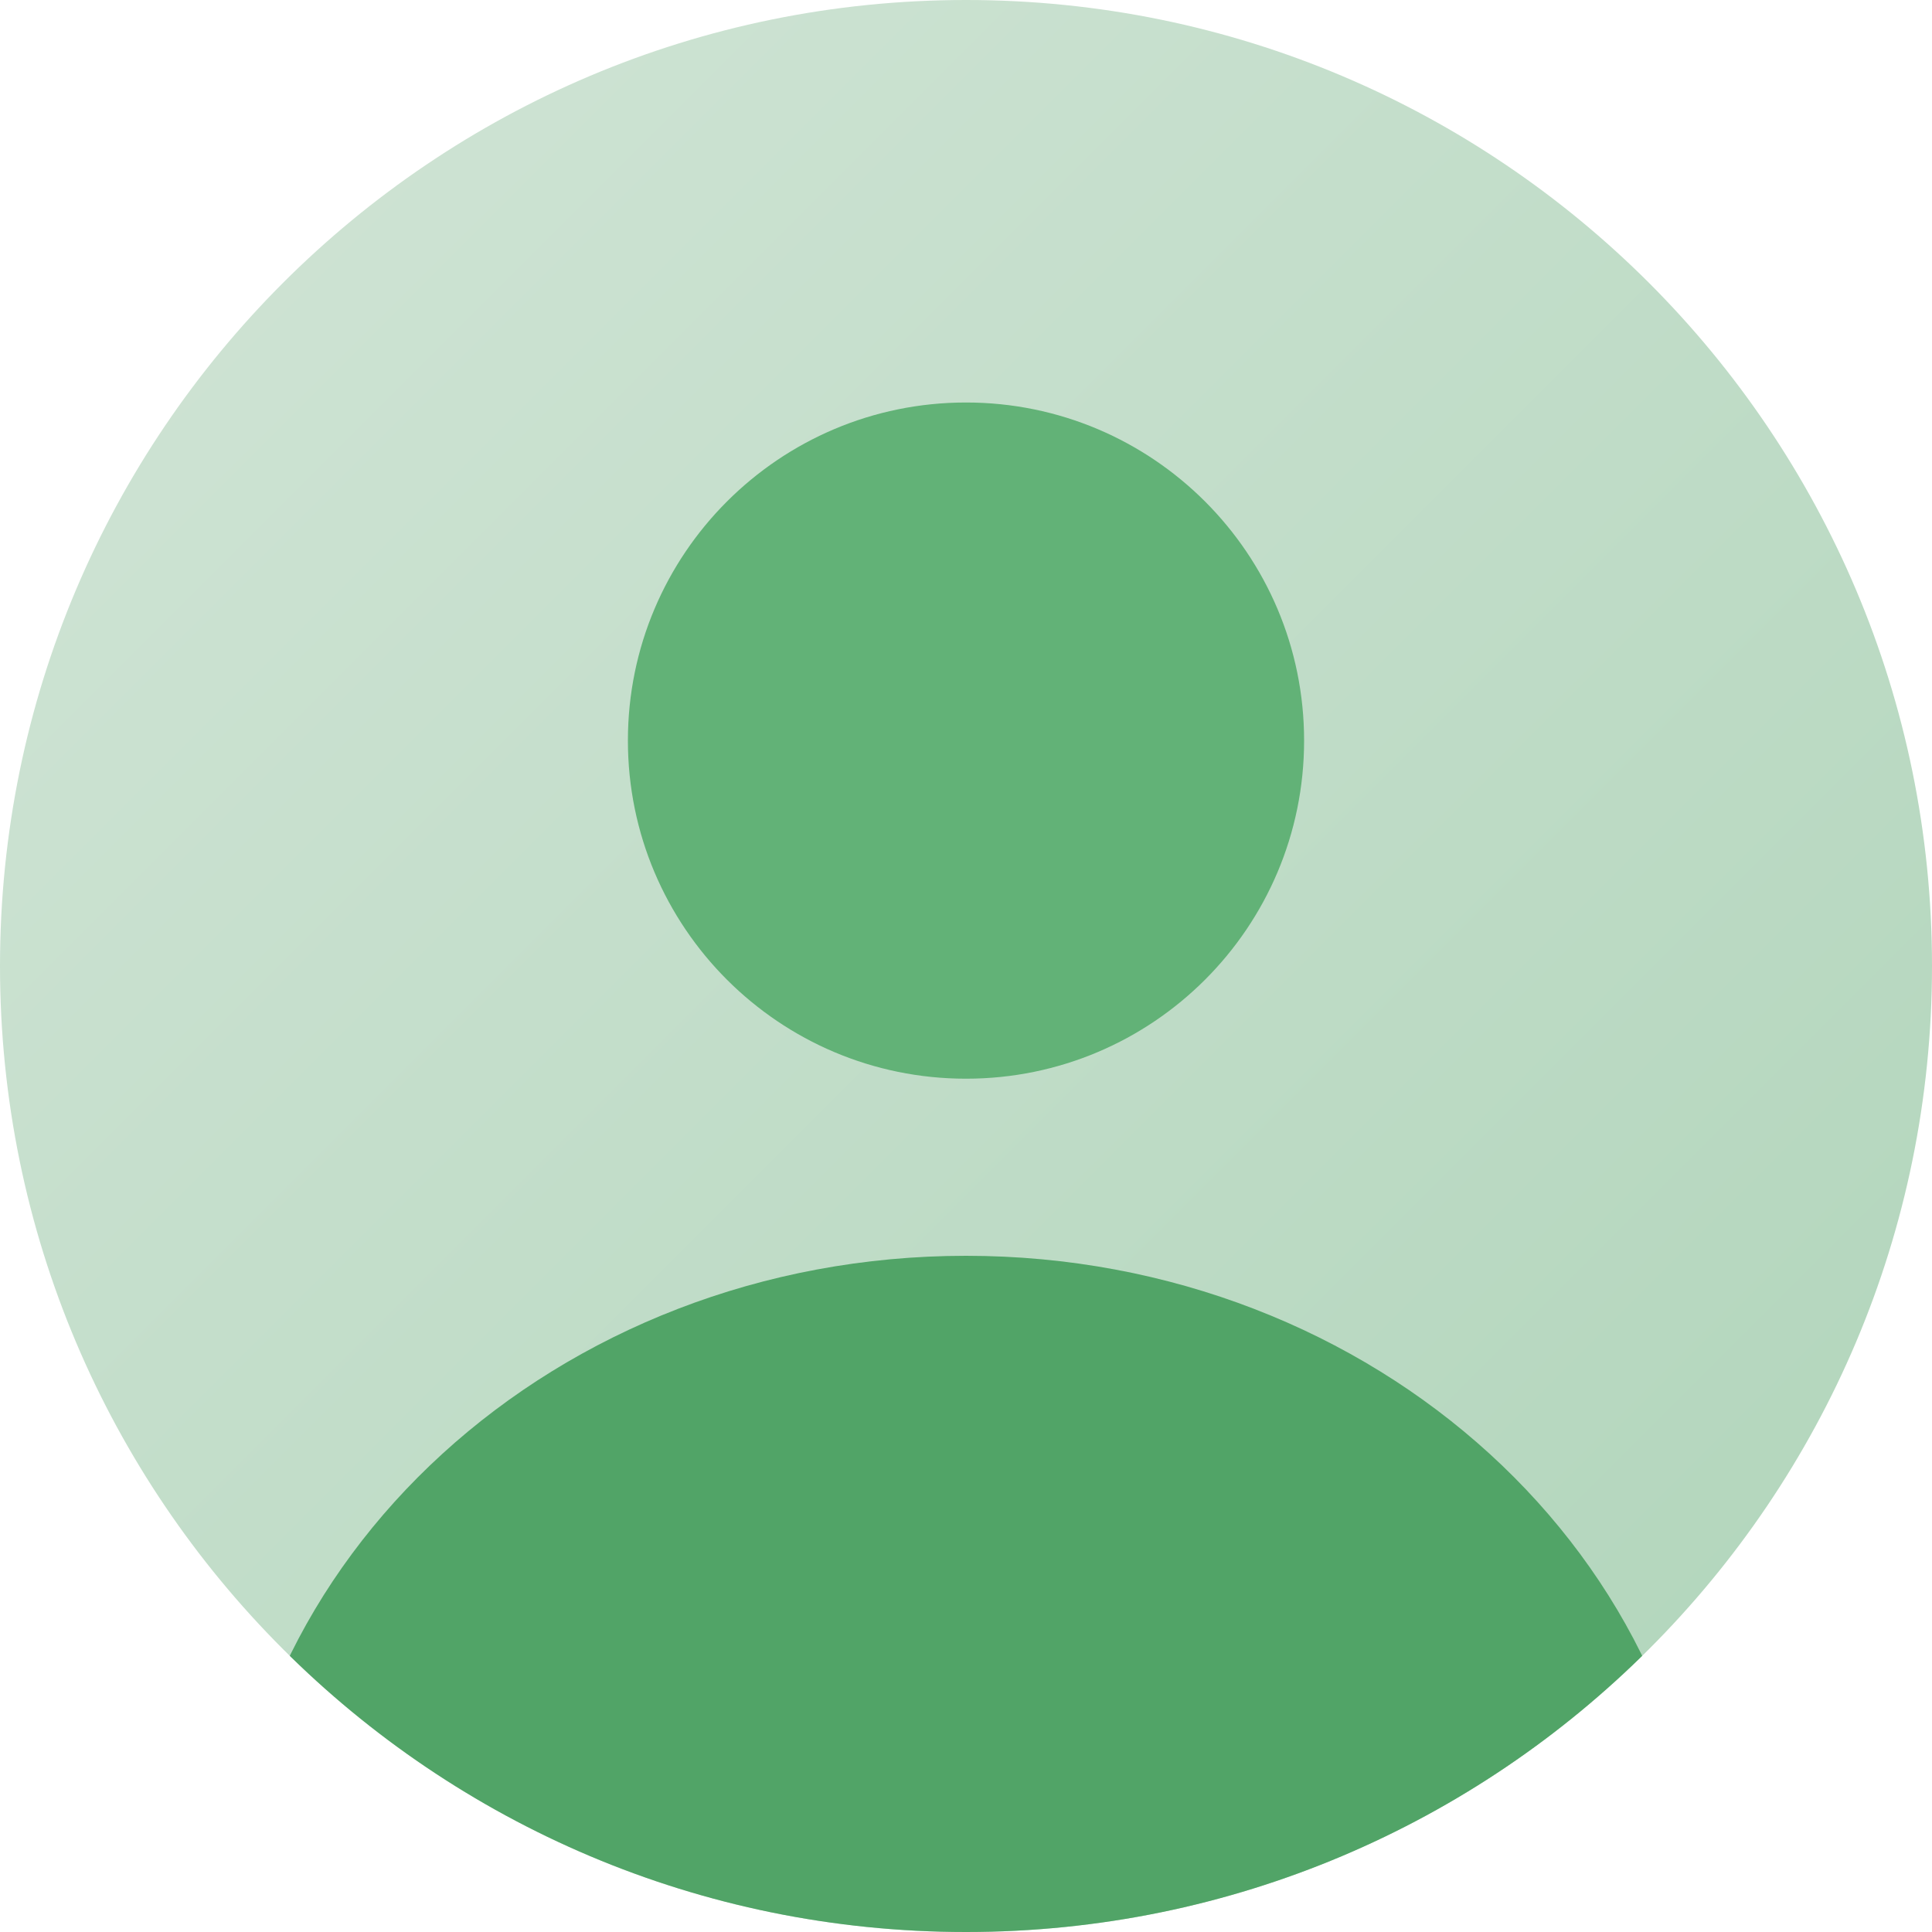
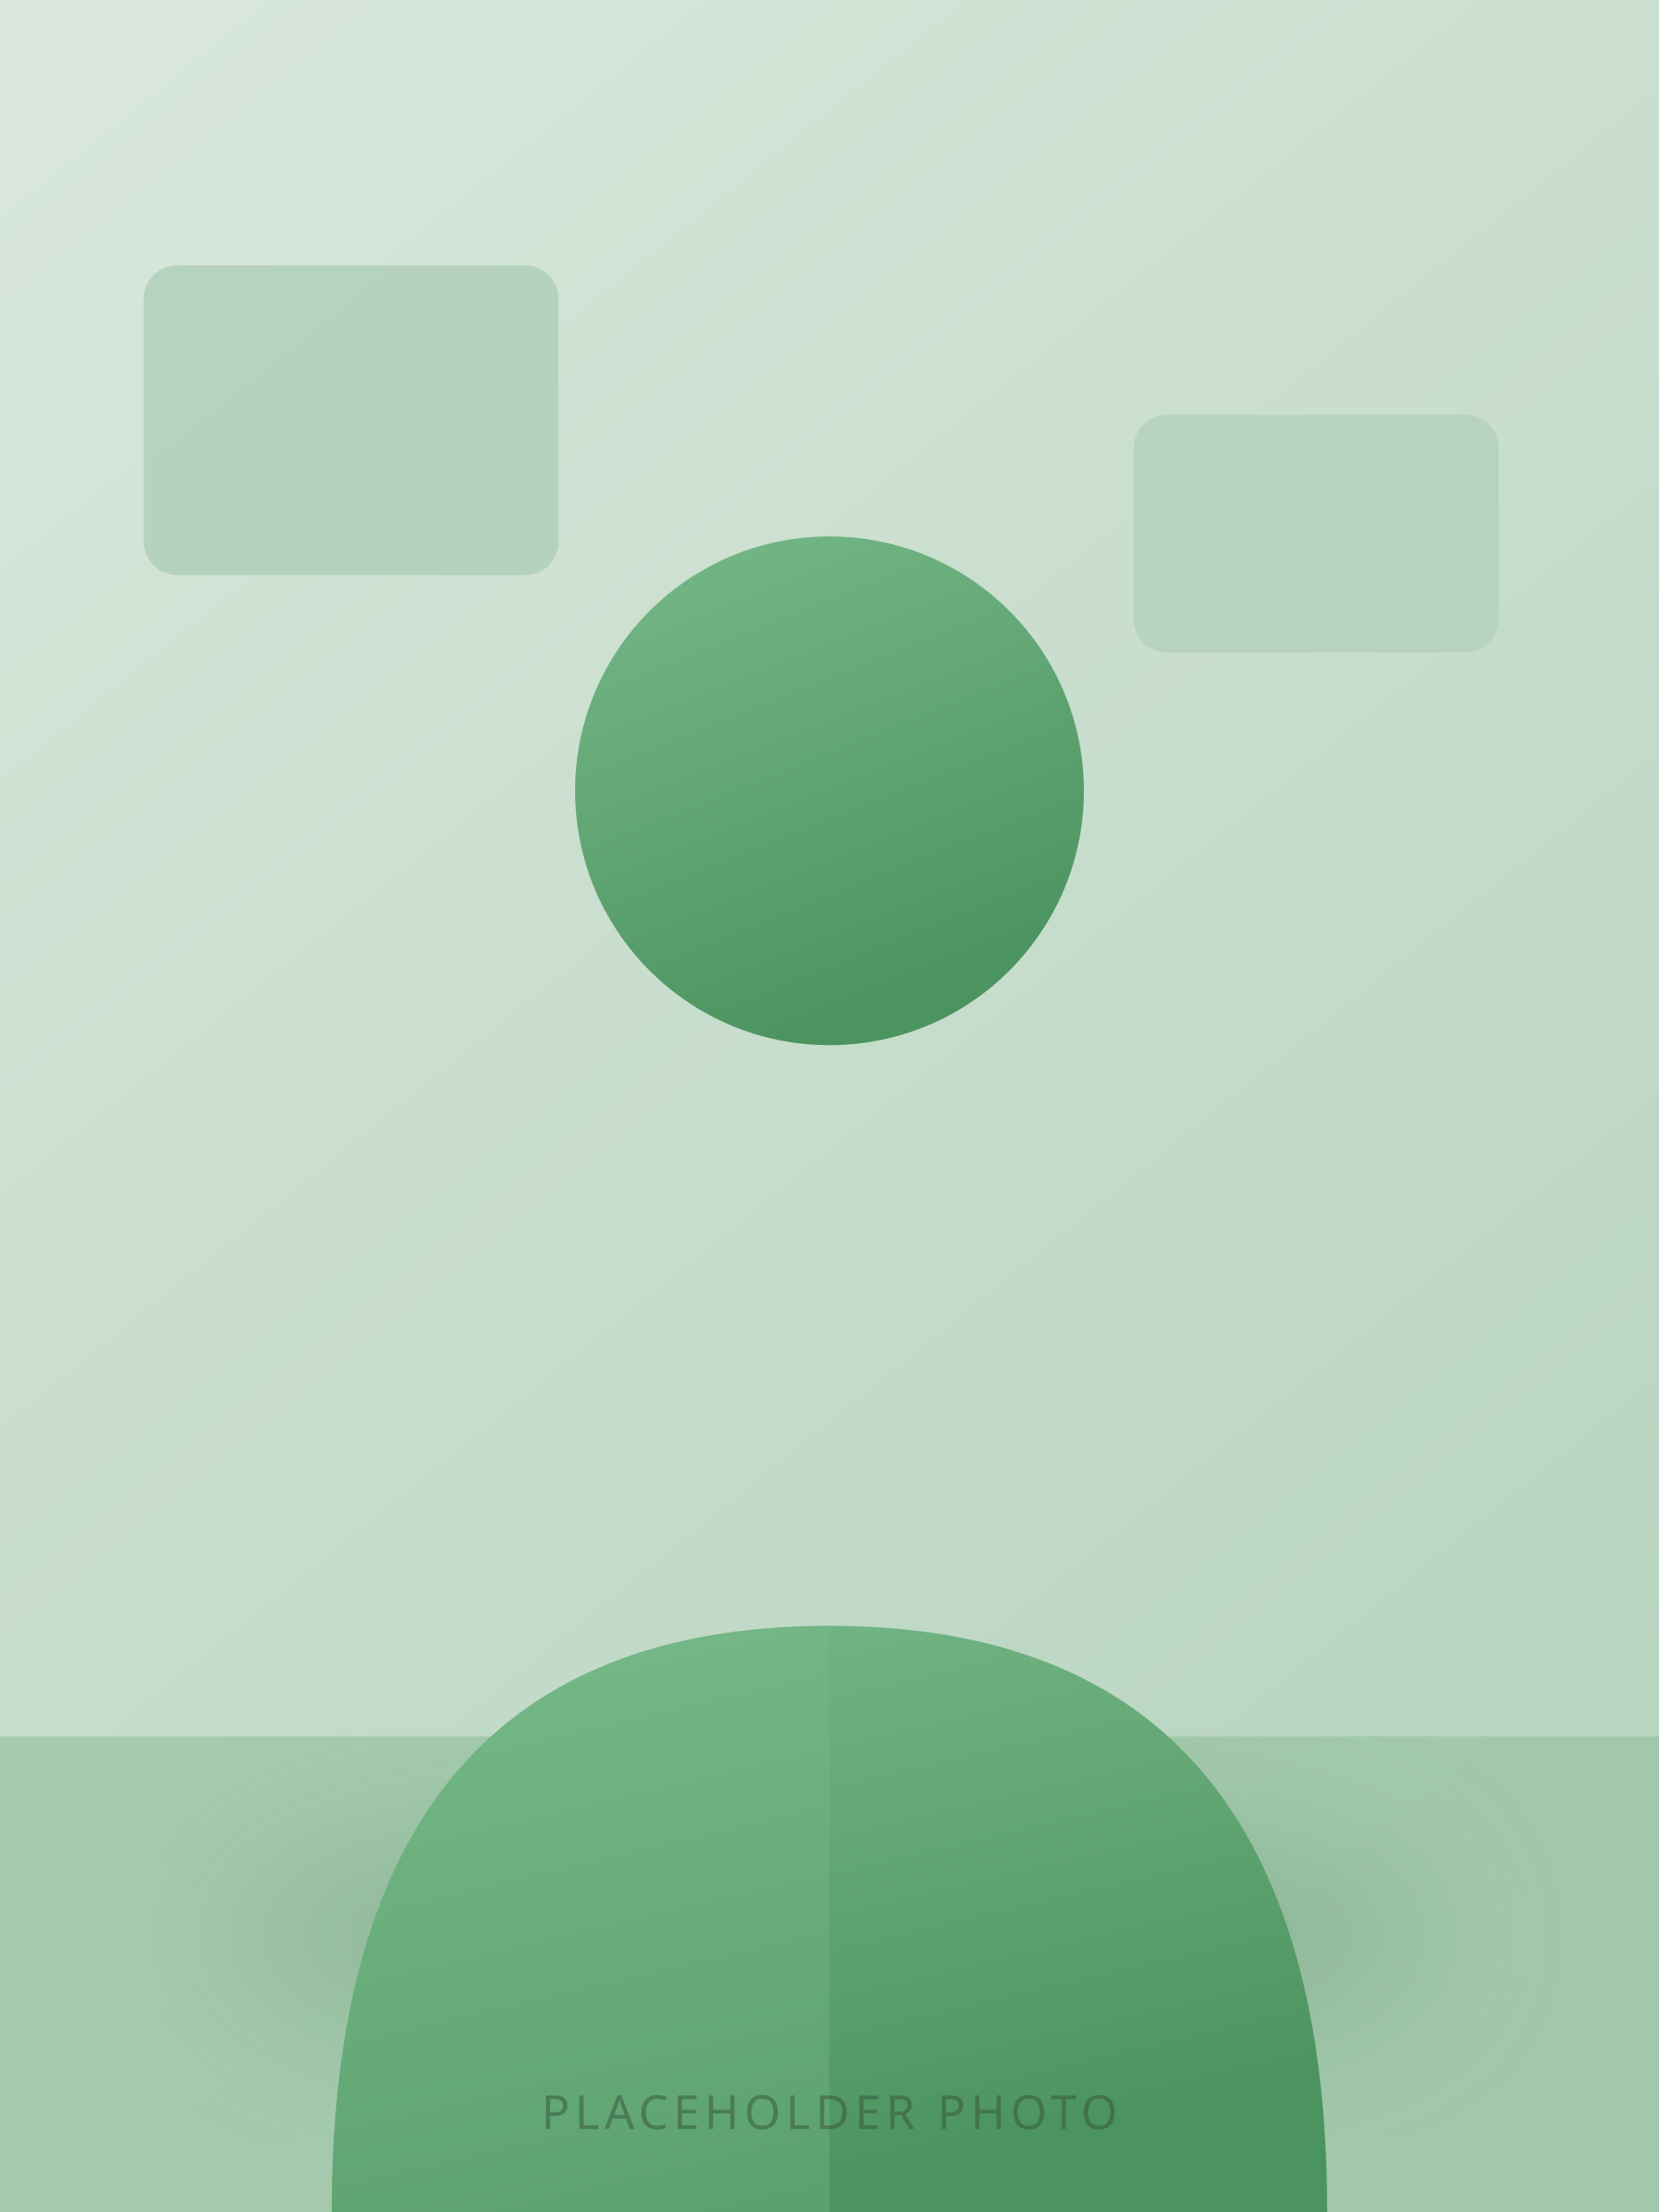
- <svg xmlns="http://www.w3.org/2000/svg" viewBox="0 0 120 120" width="120" height="120" role="img" aria-label="Reviewer photo placeholder">
+ <svg xmlns="http://www.w3.org/2000/svg" viewBox="0 0 600 800" width="600" height="800" role="img" aria-label="Reviewer photo placeholder">
  <defs>
-     <clipPath id="c">
-       <circle cx="60" cy="60" r="60" />
-     </clipPath>
-     <linearGradient id="bg" x1="0" y1="0" x2="1" y2="1">
-       <stop offset="0%" stop-color="hsl(135.884 26% 86%)" />
-       <stop offset="100%" stop-color="hsl(135.884 30% 76%)" />
+     <linearGradient id="bg" x1="0" y1="0" x2="0.6" y2="1">
+       <stop offset="0%" stop-color="hsl(135.884 22% 88%)" />
+       <stop offset="100%" stop-color="hsl(135.884 26% 78%)" />
    </linearGradient>
+     <linearGradient id="fig" x1="0" y1="0" x2="0.4" y2="1">
+       <stop offset="0%" stop-color="hsl(135.884 32% 60%)" />
+       <stop offset="100%" stop-color="hsl(135.884 32% 44%)" />
+     </linearGradient>
+     <filter id="sh" x="-30%" y="-30%" width="160%" height="160%">
+       <feGaussianBlur stdDeviation="26" />
+     </filter>
  </defs>
-   <g clip-path="url(#c)">
-     <rect width="120" height="120" fill="url(#bg)" />
-     <circle cx="60" cy="46" r="21" fill="hsl(135.884 34% 54%)" />
-     <path d="M14 120 a46 42 0 0 1 92 0 z" fill="hsl(135.884 34% 48%)" />
-   </g>
+   <rect width="600" height="800" fill="url(#bg)" />
+   <rect x="52" y="96" width="150" height="112" rx="12" fill="hsl(135.884 24% 72%)" opacity="0.65" />
+   <rect x="410" y="150" width="132" height="86" rx="12" fill="hsl(135.884 24% 72%)" opacity="0.5" />
+   <rect x="0" y="628" width="600" height="172" fill="hsl(135.884 26% 68%)" opacity="0.7" />
+   <ellipse cx="300" cy="700" rx="220" ry="46" fill="hsl(135.884 32% 32%)" opacity="0.2" filter="url(#sh)" />
+   <circle cx="300" cy="286" r="92" fill="url(#fig)" />
+   <path d="M120 800 q0 -212 180 -212 q180 0 180 212 z" fill="url(#fig)" />
+   <path d="M120 800 q0 -212 180 -212 v212 z" fill="hsl(135.884 32% 60%)" opacity="0.35" />
+   <text x="300" y="770" text-anchor="middle" font-family="system-ui, sans-serif" font-size="17" letter-spacing="1.8" fill="hsl(135.884 22% 26%)" opacity="0.5">PLACEHOLDER PHOTO</text>
</svg>
